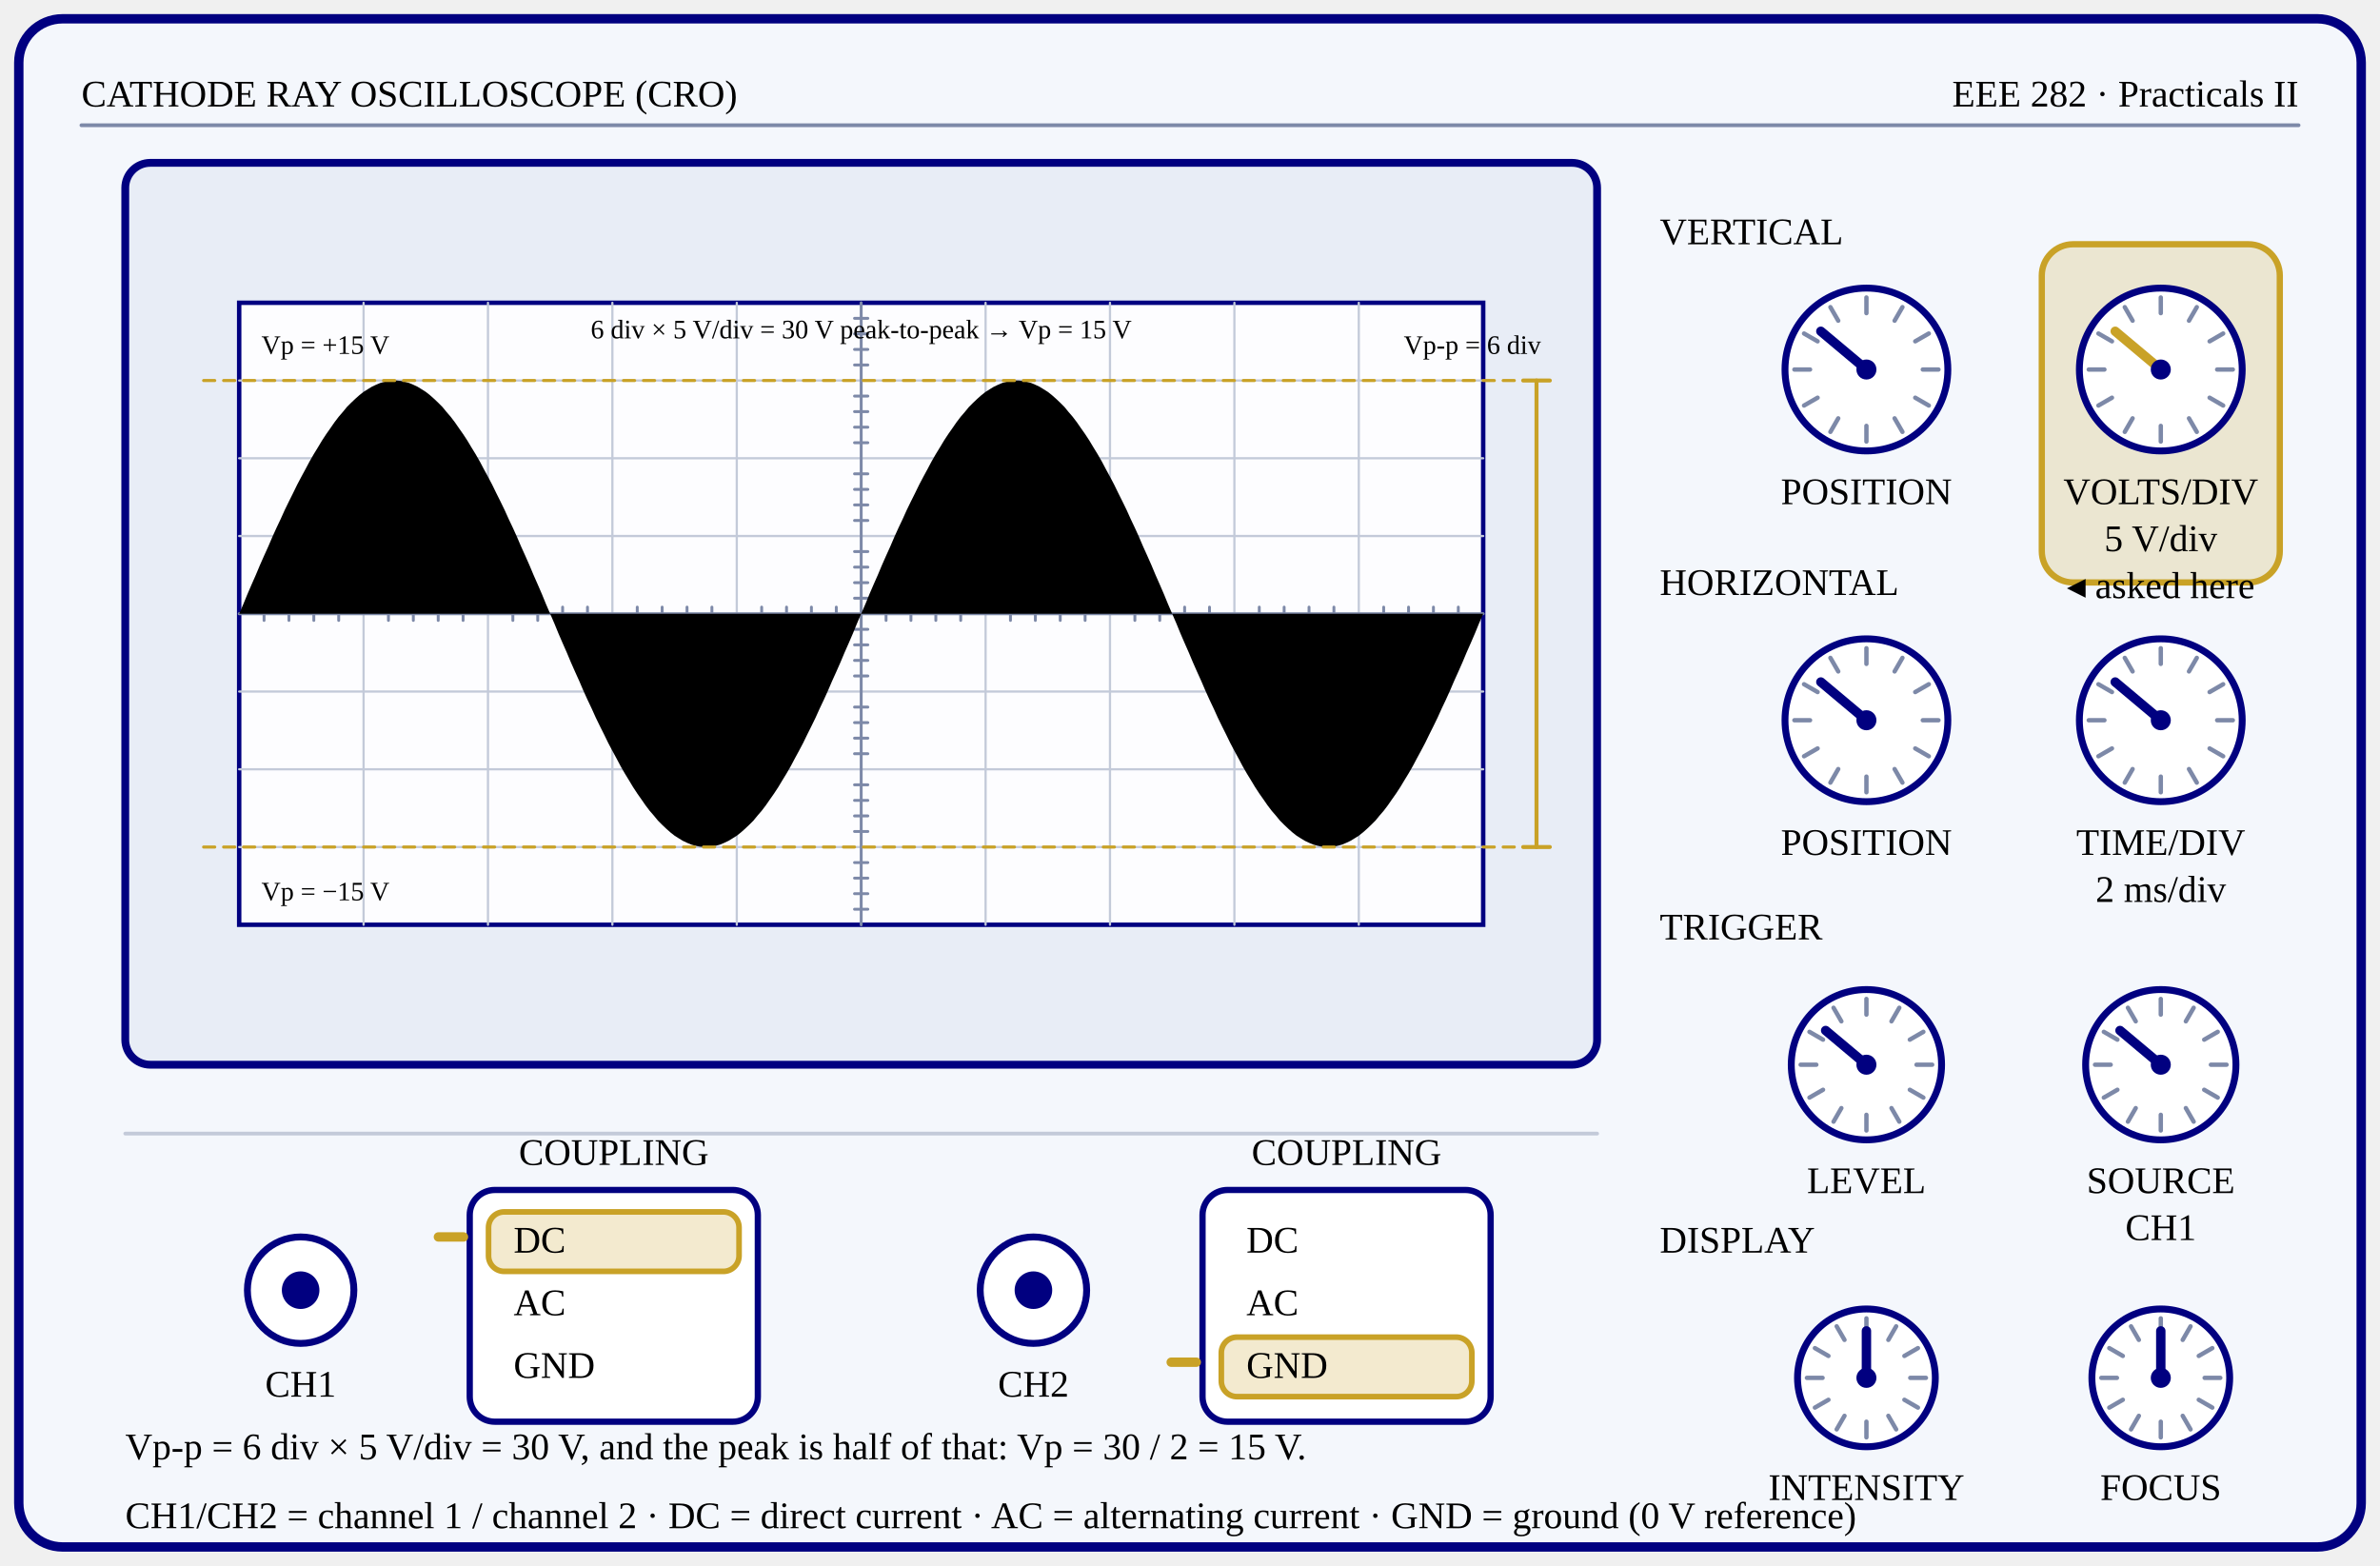
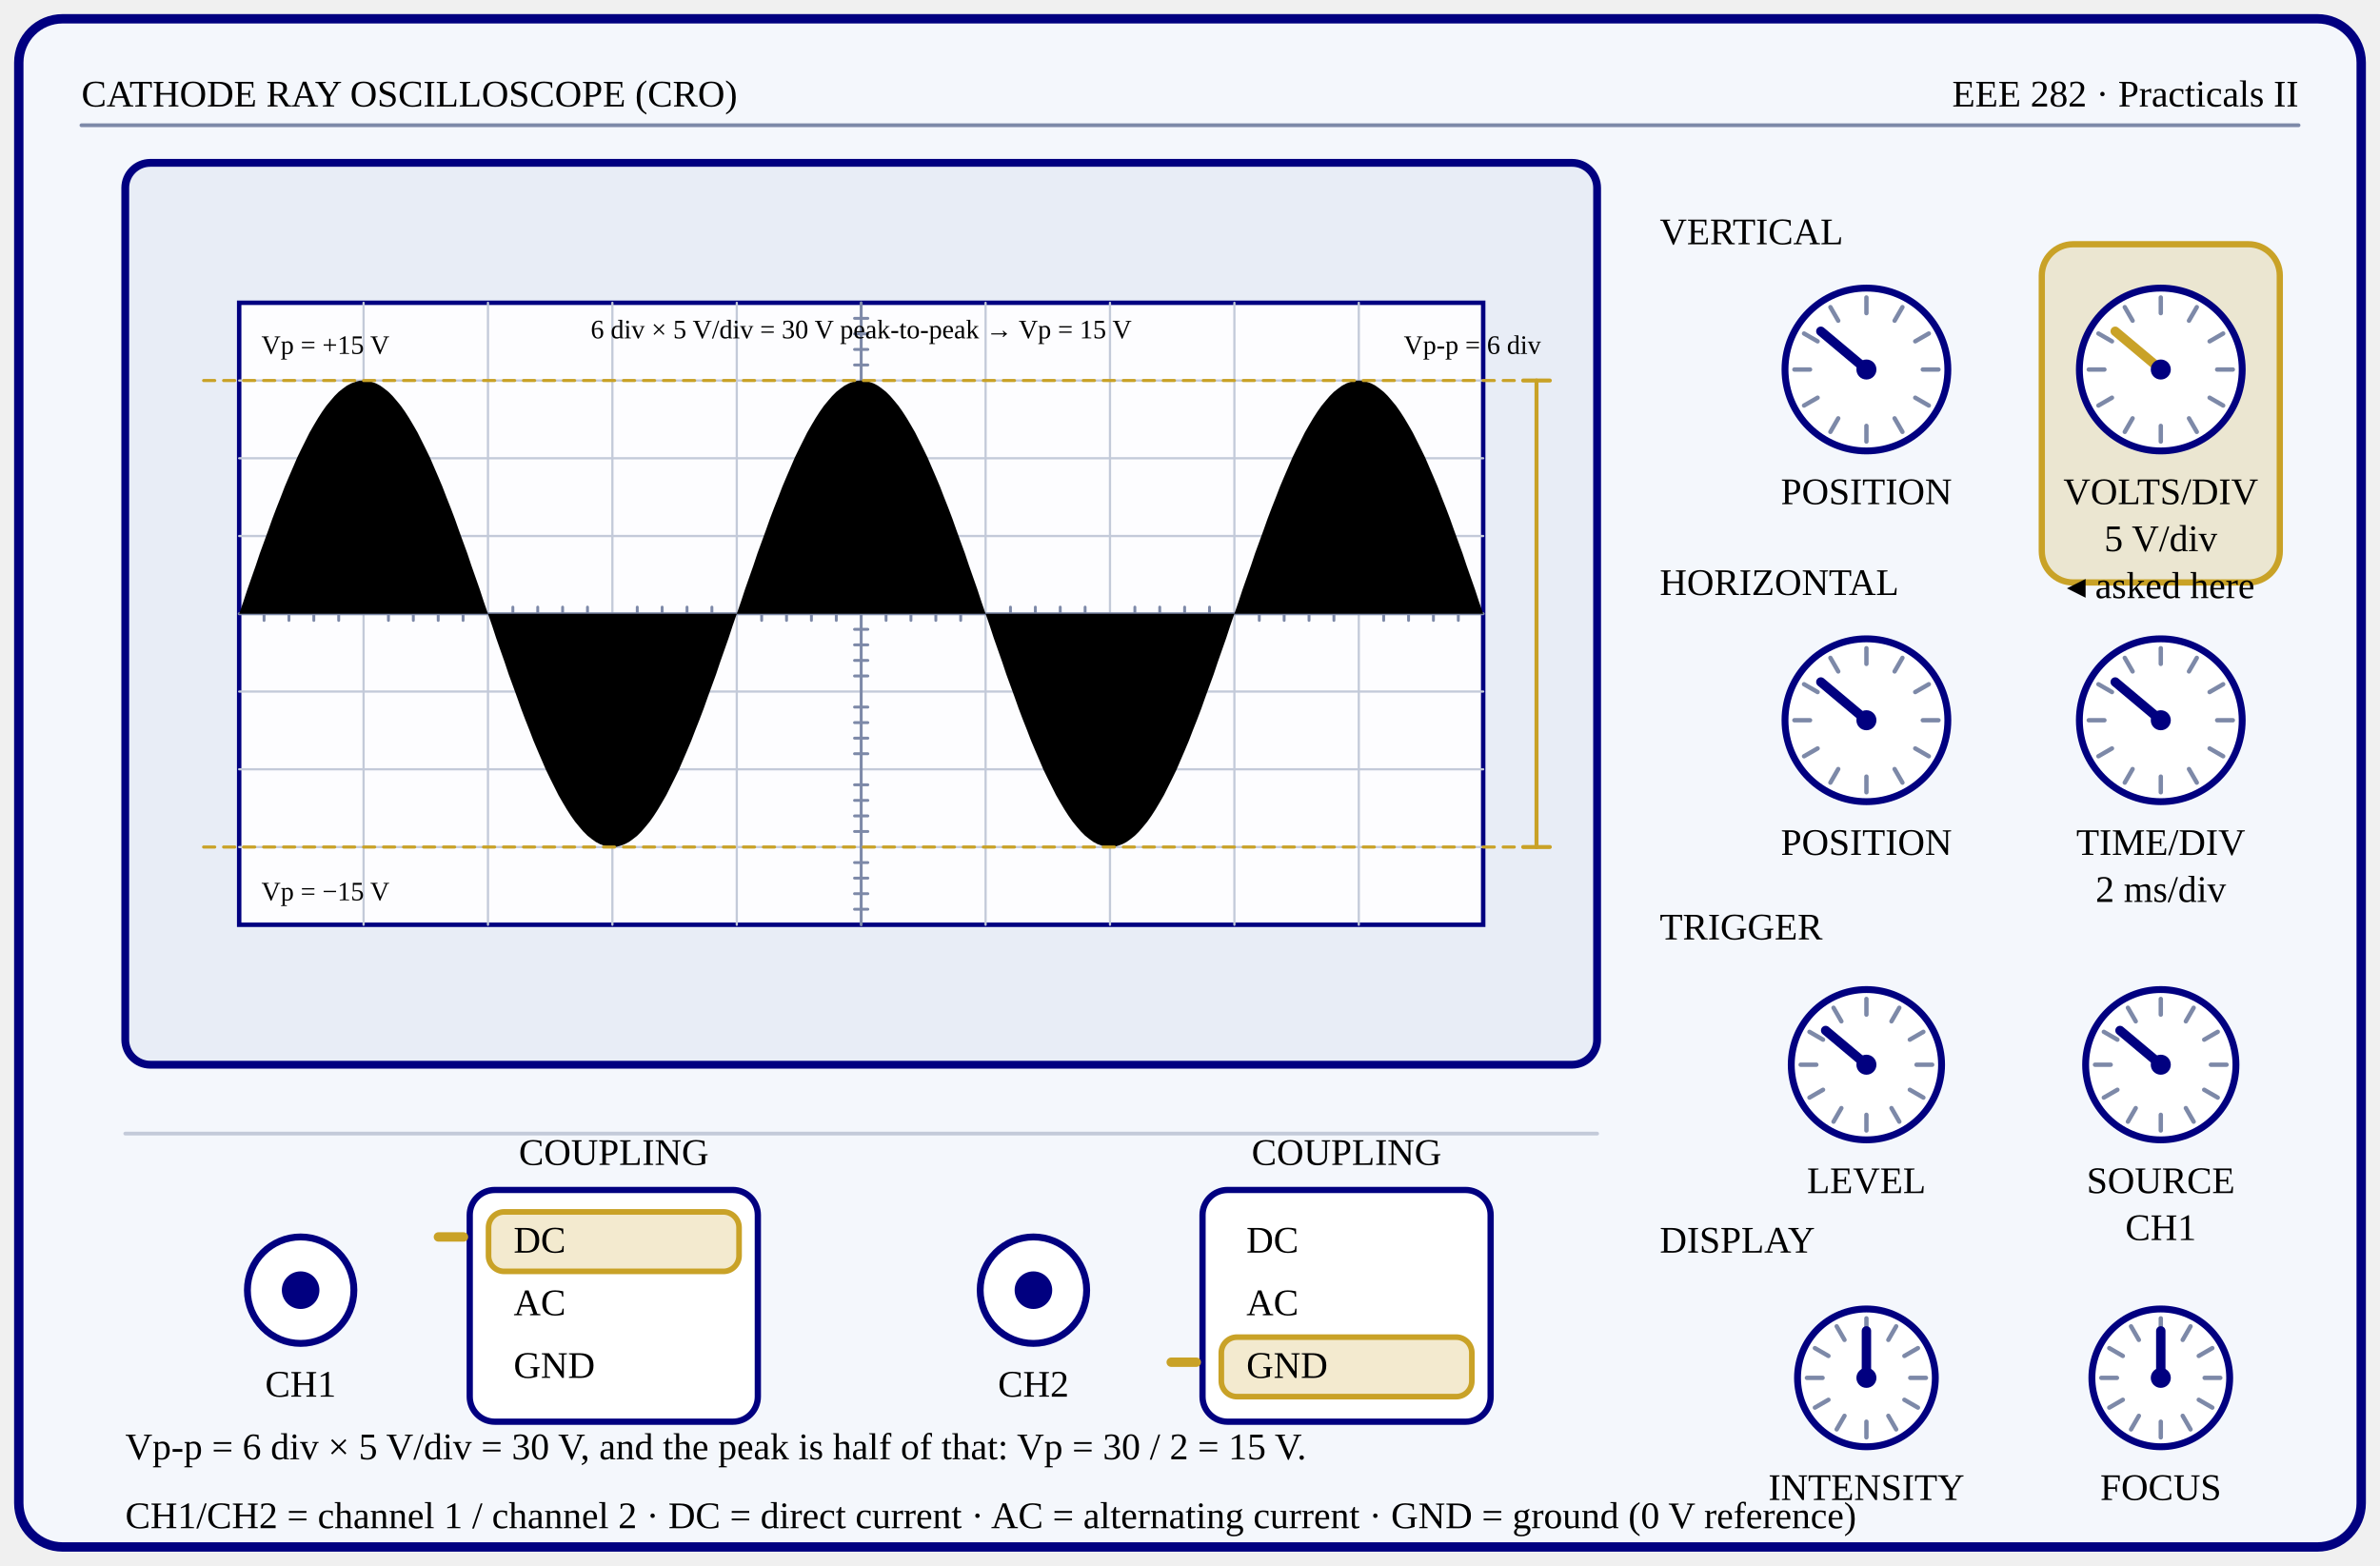
<svg xmlns="http://www.w3.org/2000/svg" class="diagram-svg" viewBox="0 0 760 500" preserveAspectRatio="xMidYMid meet" role="img">
  <rect x="6" y="6" width="748" height="488" rx="14" fill="#f4f7fc" stroke="#010080" stroke-width="3" />
  <text class="tb" x="26" y="34">CATHODE RAY OSCILLOSCOPE (CRO)</text>
  <text class="t11" x="734" y="34" text-anchor="end">EEE 282 · Practicals II</text>
  <line x1="26" y1="40" x2="734" y2="40" stroke="#7d89a8" stroke-width="1.2" stroke-linecap="round" />
  <rect x="40" y="52" width="470" height="288" rx="8" fill="#e8edf6" stroke="#010080" stroke-width="2.5" />
  <svg x="48" y="60" width="454" height="272" viewBox="0 0 640 320" preserveAspectRatio="xMidYMid meet">
    <rect x="40" y="20" width="560" height="280" fill="#fdfdff" stroke="#010080" stroke-width="2" />
    <line x1="96" y1="20" x2="96" y2="300" stroke="#c3cad9" stroke-width="1" stroke-linecap="round" />
    <line x1="152" y1="20" x2="152" y2="300" stroke="#c3cad9" stroke-width="1" stroke-linecap="round" />
    <line x1="208" y1="20" x2="208" y2="300" stroke="#c3cad9" stroke-width="1" stroke-linecap="round" />
    <line x1="264" y1="20" x2="264" y2="300" stroke="#c3cad9" stroke-width="1" stroke-linecap="round" />
    <line x1="320" y1="20" x2="320" y2="300" stroke="#c3cad9" stroke-width="1" stroke-linecap="round" />
    <line x1="376" y1="20" x2="376" y2="300" stroke="#c3cad9" stroke-width="1" stroke-linecap="round" />
    <line x1="432" y1="20" x2="432" y2="300" stroke="#c3cad9" stroke-width="1" stroke-linecap="round" />
    <line x1="488" y1="20" x2="488" y2="300" stroke="#c3cad9" stroke-width="1" stroke-linecap="round" />
    <line x1="544" y1="20" x2="544" y2="300" stroke="#c3cad9" stroke-width="1" stroke-linecap="round" />
    <line x1="40" y1="55" x2="600" y2="55" stroke="#c3cad9" stroke-width="1" stroke-linecap="round" />
    <line x1="40" y1="90" x2="600" y2="90" stroke="#c3cad9" stroke-width="1" stroke-linecap="round" />
    <line x1="40" y1="125" x2="600" y2="125" stroke="#c3cad9" stroke-width="1" stroke-linecap="round" />
    <line x1="40" y1="160" x2="600" y2="160" stroke="#c3cad9" stroke-width="1" stroke-linecap="round" />
    <line x1="40" y1="195" x2="600" y2="195" stroke="#c3cad9" stroke-width="1" stroke-linecap="round" />
    <line x1="40" y1="230" x2="600" y2="230" stroke="#c3cad9" stroke-width="1" stroke-linecap="round" />
    <line x1="40" y1="265" x2="600" y2="265" stroke="#c3cad9" stroke-width="1" stroke-linecap="round" />
    <line x1="40" y1="160" x2="600" y2="160" stroke="#7d89a8" stroke-width="1.3" stroke-linecap="round" />
    <line x1="320" y1="20" x2="320" y2="300" stroke="#7d89a8" stroke-width="1.3" stroke-linecap="round" />
    <line x1="51.2" y1="157" x2="51.2" y2="163" stroke="#7d89a8" stroke-width="1.3" stroke-linecap="round" />
    <line x1="62.4" y1="157" x2="62.4" y2="163" stroke="#7d89a8" stroke-width="1.3" stroke-linecap="round" />
    <line x1="73.6" y1="157" x2="73.6" y2="163" stroke="#7d89a8" stroke-width="1.3" stroke-linecap="round" />
    <line x1="84.8" y1="157" x2="84.8" y2="163" stroke="#7d89a8" stroke-width="1.3" stroke-linecap="round" />
    <line x1="107.2" y1="157" x2="107.2" y2="163" stroke="#7d89a8" stroke-width="1.3" stroke-linecap="round" />
    <line x1="118.4" y1="157" x2="118.4" y2="163" stroke="#7d89a8" stroke-width="1.3" stroke-linecap="round" />
    <line x1="129.6" y1="157" x2="129.6" y2="163" stroke="#7d89a8" stroke-width="1.3" stroke-linecap="round" />
    <line x1="140.8" y1="157" x2="140.8" y2="163" stroke="#7d89a8" stroke-width="1.3" stroke-linecap="round" />
    <line x1="163.2" y1="157" x2="163.2" y2="163" stroke="#7d89a8" stroke-width="1.3" stroke-linecap="round" />
    <line x1="174.4" y1="157" x2="174.4" y2="163" stroke="#7d89a8" stroke-width="1.3" stroke-linecap="round" />
    <line x1="185.6" y1="157" x2="185.6" y2="163" stroke="#7d89a8" stroke-width="1.3" stroke-linecap="round" />
    <line x1="196.8" y1="157" x2="196.8" y2="163" stroke="#7d89a8" stroke-width="1.3" stroke-linecap="round" />
    <line x1="219.2" y1="157" x2="219.2" y2="163" stroke="#7d89a8" stroke-width="1.3" stroke-linecap="round" />
    <line x1="230.4" y1="157" x2="230.4" y2="163" stroke="#7d89a8" stroke-width="1.3" stroke-linecap="round" />
    <line x1="241.6" y1="157" x2="241.6" y2="163" stroke="#7d89a8" stroke-width="1.3" stroke-linecap="round" />
    <line x1="252.8" y1="157" x2="252.8" y2="163" stroke="#7d89a8" stroke-width="1.3" stroke-linecap="round" />
    <line x1="275.2" y1="157" x2="275.2" y2="163" stroke="#7d89a8" stroke-width="1.3" stroke-linecap="round" />
    <line x1="286.4" y1="157" x2="286.4" y2="163" stroke="#7d89a8" stroke-width="1.3" stroke-linecap="round" />
    <line x1="297.6" y1="157" x2="297.6" y2="163" stroke="#7d89a8" stroke-width="1.3" stroke-linecap="round" />
    <line x1="308.8" y1="157" x2="308.8" y2="163" stroke="#7d89a8" stroke-width="1.3" stroke-linecap="round" />
    <line x1="331.2" y1="157" x2="331.2" y2="163" stroke="#7d89a8" stroke-width="1.3" stroke-linecap="round" />
    <line x1="342.4" y1="157" x2="342.4" y2="163" stroke="#7d89a8" stroke-width="1.3" stroke-linecap="round" />
    <line x1="353.6" y1="157" x2="353.6" y2="163" stroke="#7d89a8" stroke-width="1.3" stroke-linecap="round" />
    <line x1="364.8" y1="157" x2="364.8" y2="163" stroke="#7d89a8" stroke-width="1.3" stroke-linecap="round" />
    <line x1="387.2" y1="157" x2="387.2" y2="163" stroke="#7d89a8" stroke-width="1.3" stroke-linecap="round" />
    <line x1="398.4" y1="157" x2="398.4" y2="163" stroke="#7d89a8" stroke-width="1.3" stroke-linecap="round" />
    <line x1="409.6" y1="157" x2="409.6" y2="163" stroke="#7d89a8" stroke-width="1.3" stroke-linecap="round" />
    <line x1="420.8" y1="157" x2="420.8" y2="163" stroke="#7d89a8" stroke-width="1.3" stroke-linecap="round" />
    <line x1="443.2" y1="157" x2="443.2" y2="163" stroke="#7d89a8" stroke-width="1.3" stroke-linecap="round" />
    <line x1="454.4" y1="157" x2="454.4" y2="163" stroke="#7d89a8" stroke-width="1.3" stroke-linecap="round" />
    <line x1="465.6" y1="157" x2="465.6" y2="163" stroke="#7d89a8" stroke-width="1.3" stroke-linecap="round" />
    <line x1="476.8" y1="157" x2="476.8" y2="163" stroke="#7d89a8" stroke-width="1.3" stroke-linecap="round" />
    <line x1="499.2" y1="157" x2="499.2" y2="163" stroke="#7d89a8" stroke-width="1.3" stroke-linecap="round" />
    <line x1="510.4" y1="157" x2="510.4" y2="163" stroke="#7d89a8" stroke-width="1.3" stroke-linecap="round" />
    <line x1="521.6" y1="157" x2="521.6" y2="163" stroke="#7d89a8" stroke-width="1.3" stroke-linecap="round" />
    <line x1="532.8" y1="157" x2="532.8" y2="163" stroke="#7d89a8" stroke-width="1.3" stroke-linecap="round" />
    <line x1="555.2" y1="157" x2="555.2" y2="163" stroke="#7d89a8" stroke-width="1.3" stroke-linecap="round" />
    <line x1="566.4" y1="157" x2="566.4" y2="163" stroke="#7d89a8" stroke-width="1.3" stroke-linecap="round" />
    <line x1="577.6" y1="157" x2="577.6" y2="163" stroke="#7d89a8" stroke-width="1.3" stroke-linecap="round" />
    <line x1="588.8" y1="157" x2="588.8" y2="163" stroke="#7d89a8" stroke-width="1.3" stroke-linecap="round" />
    <line x1="317" y1="27" x2="323" y2="27" stroke="#7d89a8" stroke-width="1.3" stroke-linecap="round" />
    <line x1="317" y1="34" x2="323" y2="34" stroke="#7d89a8" stroke-width="1.3" stroke-linecap="round" />
    <line x1="317" y1="41" x2="323" y2="41" stroke="#7d89a8" stroke-width="1.3" stroke-linecap="round" />
    <line x1="317" y1="48" x2="323" y2="48" stroke="#7d89a8" stroke-width="1.3" stroke-linecap="round" />
    <line x1="317" y1="62" x2="323" y2="62" stroke="#7d89a8" stroke-width="1.3" stroke-linecap="round" />
    <line x1="317" y1="69" x2="323" y2="69" stroke="#7d89a8" stroke-width="1.3" stroke-linecap="round" />
    <line x1="317" y1="76" x2="323" y2="76" stroke="#7d89a8" stroke-width="1.3" stroke-linecap="round" />
    <line x1="317" y1="83" x2="323" y2="83" stroke="#7d89a8" stroke-width="1.3" stroke-linecap="round" />
    <line x1="317" y1="97" x2="323" y2="97" stroke="#7d89a8" stroke-width="1.3" stroke-linecap="round" />
    <line x1="317" y1="104" x2="323" y2="104" stroke="#7d89a8" stroke-width="1.3" stroke-linecap="round" />
    <line x1="317" y1="111" x2="323" y2="111" stroke="#7d89a8" stroke-width="1.3" stroke-linecap="round" />
    <line x1="317" y1="118" x2="323" y2="118" stroke="#7d89a8" stroke-width="1.3" stroke-linecap="round" />
    <line x1="317" y1="132" x2="323" y2="132" stroke="#7d89a8" stroke-width="1.3" stroke-linecap="round" />
    <line x1="317" y1="139" x2="323" y2="139" stroke="#7d89a8" stroke-width="1.3" stroke-linecap="round" />
    <line x1="317" y1="146" x2="323" y2="146" stroke="#7d89a8" stroke-width="1.3" stroke-linecap="round" />
    <line x1="317" y1="153" x2="323" y2="153" stroke="#7d89a8" stroke-width="1.3" stroke-linecap="round" />
    <line x1="317" y1="167" x2="323" y2="167" stroke="#7d89a8" stroke-width="1.3" stroke-linecap="round" />
    <line x1="317" y1="174" x2="323" y2="174" stroke="#7d89a8" stroke-width="1.3" stroke-linecap="round" />
    <line x1="317" y1="181" x2="323" y2="181" stroke="#7d89a8" stroke-width="1.3" stroke-linecap="round" />
    <line x1="317" y1="188" x2="323" y2="188" stroke="#7d89a8" stroke-width="1.3" stroke-linecap="round" />
    <line x1="317" y1="202" x2="323" y2="202" stroke="#7d89a8" stroke-width="1.3" stroke-linecap="round" />
    <line x1="317" y1="209" x2="323" y2="209" stroke="#7d89a8" stroke-width="1.3" stroke-linecap="round" />
    <line x1="317" y1="216" x2="323" y2="216" stroke="#7d89a8" stroke-width="1.3" stroke-linecap="round" />
    <line x1="317" y1="223" x2="323" y2="223" stroke="#7d89a8" stroke-width="1.3" stroke-linecap="round" />
    <line x1="317" y1="237" x2="323" y2="237" stroke="#7d89a8" stroke-width="1.3" stroke-linecap="round" />
    <line x1="317" y1="244" x2="323" y2="244" stroke="#7d89a8" stroke-width="1.3" stroke-linecap="round" />
    <line x1="317" y1="251" x2="323" y2="251" stroke="#7d89a8" stroke-width="1.3" stroke-linecap="round" />
    <line x1="317" y1="258" x2="323" y2="258" stroke="#7d89a8" stroke-width="1.3" stroke-linecap="round" />
    <line x1="317" y1="272" x2="323" y2="272" stroke="#7d89a8" stroke-width="1.3" stroke-linecap="round" />
    <line x1="317" y1="279" x2="323" y2="279" stroke="#7d89a8" stroke-width="1.3" stroke-linecap="round" />
    <line x1="317" y1="286" x2="323" y2="286" stroke="#7d89a8" stroke-width="1.3" stroke-linecap="round" />
    <line x1="317" y1="293" x2="323" y2="293" stroke="#7d89a8" stroke-width="1.3" stroke-linecap="round" />
-     <path class="w" d="M40.0 160.0 L41.9 155.6 L43.7 151.2 L45.6 146.8 L47.5 142.5 L49.3 138.2 L51.2 133.9 L53.1 129.7 L54.9 125.5 L56.8 121.3 L58.7 117.3 L60.5 113.3 L62.4 109.4 L64.3 105.6 L66.1 101.9 L68.0 98.3 L69.9 94.8 L71.7 91.4 L73.6 88.1 L75.5 85.0 L77.3 82.0 L79.2 79.1 L81.1 76.4 L82.9 73.8 L84.8 71.3 L86.7 69.1 L88.5 66.9 L90.4 65.0 L92.3 63.2 L94.1 61.6 L96.0 60.1 L97.9 58.9 L99.7 57.8 L101.6 56.9 L103.5 56.1 L105.3 55.6 L107.2 55.2 L109.1 55.0 L110.9 55.0 L112.8 55.2 L114.7 55.6 L116.5 56.1 L118.4 56.9 L120.3 57.8 L122.1 58.9 L124.0 60.1 L125.9 61.6 L127.7 63.2 L129.6 65.0 L131.5 66.9 L133.3 69.1 L135.2 71.3 L137.1 73.8 L138.9 76.4 L140.8 79.1 L142.7 82.0 L144.5 85.0 L146.4 88.1 L148.3 91.4 L150.1 94.8 L152.0 98.3 L153.9 101.9 L155.7 105.6 L157.6 109.4 L159.5 113.3 L161.3 117.3 L163.2 121.3 L165.1 125.5 L166.9 129.7 L168.8 133.9 L170.7 138.2 L172.5 142.5 L174.4 146.8 L176.3 151.2 L178.1 155.6 L180.0 160.0 L181.9 164.4 L183.7 168.8 L185.6 173.2 L187.5 177.5 L189.3 181.8 L191.2 186.1 L193.1 190.3 L194.9 194.5 L196.8 198.7 L198.7 202.7 L200.5 206.7 L202.4 210.6 L204.3 214.4 L206.1 218.1 L208.0 221.7 L209.9 225.2 L211.7 228.6 L213.6 231.9 L215.5 235.0 L217.3 238.0 L219.2 240.9 L221.1 243.6 L222.9 246.2 L224.8 248.7 L226.7 250.9 L228.5 253.1 L230.4 255.0 L232.3 256.8 L234.1 258.4 L236.0 259.9 L237.9 261.1 L239.7 262.2 L241.6 263.1 L243.5 263.9 L245.3 264.4 L247.2 264.8 L249.1 265.0 L250.9 265.0 L252.8 264.8 L254.7 264.4 L256.5 263.9 L258.4 263.1 L260.3 262.2 L262.1 261.1 L264.0 259.9 L265.9 258.4 L267.7 256.8 L269.6 255.0 L271.5 253.1 L273.3 250.9 L275.2 248.7 L277.1 246.2 L278.9 243.6 L280.8 240.9 L282.7 238.0 L284.5 235.0 L286.4 231.9 L288.3 228.6 L290.1 225.2 L292.0 221.7 L293.9 218.1 L295.7 214.4 L297.6 210.6 L299.5 206.7 L301.3 202.7 L303.2 198.7 L305.1 194.5 L306.9 190.3 L308.8 186.1 L310.7 181.8 L312.5 177.5 L314.4 173.2 L316.3 168.8 L318.1 164.4 L320.0 160.0 L321.9 155.6 L323.7 151.2 L325.6 146.8 L327.5 142.5 L329.3 138.2 L331.2 133.9 L333.1 129.7 L334.9 125.5 L336.8 121.3 L338.7 117.3 L340.5 113.3 L342.4 109.4 L344.3 105.6 L346.1 101.9 L348.0 98.3 L349.9 94.8 L351.7 91.4 L353.6 88.1 L355.5 85.0 L357.3 82.0 L359.2 79.1 L361.1 76.4 L362.9 73.8 L364.8 71.3 L366.7 69.1 L368.5 66.9 L370.4 65.0 L372.3 63.2 L374.1 61.6 L376.0 60.1 L377.9 58.9 L379.7 57.8 L381.6 56.9 L383.5 56.1 L385.3 55.6 L387.2 55.2 L389.1 55.0 L390.9 55.0 L392.8 55.2 L394.7 55.6 L396.5 56.1 L398.4 56.9 L400.3 57.8 L402.1 58.9 L404.0 60.1 L405.9 61.6 L407.7 63.2 L409.6 65.0 L411.5 66.9 L413.3 69.1 L415.2 71.3 L417.1 73.8 L418.9 76.4 L420.8 79.1 L422.7 82.0 L424.5 85.0 L426.4 88.1 L428.3 91.4 L430.1 94.8 L432.0 98.3 L433.9 101.9 L435.7 105.6 L437.6 109.4 L439.5 113.3 L441.3 117.3 L443.2 121.3 L445.1 125.5 L446.9 129.7 L448.8 133.9 L450.7 138.2 L452.5 142.5 L454.4 146.8 L456.3 151.2 L458.1 155.6 L460.0 160.0 L461.9 164.4 L463.7 168.8 L465.6 173.2 L467.5 177.5 L469.3 181.8 L471.2 186.1 L473.1 190.3 L474.9 194.5 L476.8 198.7 L478.7 202.7 L480.5 206.7 L482.4 210.6 L484.3 214.4 L486.1 218.1 L488.0 221.7 L489.9 225.2 L491.7 228.6 L493.6 231.9 L495.5 235.0 L497.3 238.0 L499.2 240.9 L501.1 243.6 L502.9 246.2 L504.8 248.7 L506.7 250.9 L508.5 253.1 L510.4 255.0 L512.3 256.8 L514.1 258.4 L516.0 259.9 L517.9 261.1 L519.7 262.2 L521.6 263.1 L523.5 263.9 L525.3 264.4 L527.2 264.8 L529.1 265.0 L530.9 265.0 L532.8 264.8 L534.7 264.4 L536.5 263.9 L538.4 263.1 L540.3 262.2 L542.1 261.1 L544.0 259.9 L545.9 258.4 L547.7 256.8 L549.6 255.0 L551.5 253.1 L553.3 250.9 L555.2 248.7 L557.1 246.2 L558.9 243.6 L560.8 240.9 L562.7 238.0 L564.5 235.0 L566.4 231.9 L568.3 228.6 L570.1 225.2 L572.0 221.7 L573.9 218.1 L575.7 214.4 L577.6 210.6 L579.5 206.7 L581.3 202.7 L583.2 198.7 L585.1 194.5 L586.9 190.3 L588.8 186.1 L590.7 181.8 L592.5 177.5 L594.4 173.2 L596.3 168.8 L598.1 164.4 L600.0 160.0" />
+     <path class="w" d="M40.0 160.0 L41.9 154.5 L43.7 149.0 L45.6 143.6 L47.5 138.2 L49.3 132.8 L51.2 127.6 L53.1 122.4 L54.9 117.3 L56.8 112.3 L58.7 107.5 L60.5 102.8 L62.4 98.3 L64.3 93.9 L66.1 89.7 L68.0 85.8 L69.9 82.0 L71.7 78.4 L73.6 75.1 L75.5 71.9 L77.3 69.1 L79.2 66.4 L81.1 64.1 L82.9 62.0 L84.8 60.1 L86.7 58.6 L88.5 57.3 L90.4 56.3 L92.3 55.6 L94.1 55.1 L96.0 55.0 L97.9 55.1 L99.7 55.6 L101.6 56.3 L103.5 57.3 L105.3 58.6 L107.2 60.1 L109.1 62.0 L110.9 64.1 L112.8 66.4 L114.7 69.1 L116.5 71.9 L118.4 75.1 L120.3 78.4 L122.1 82.0 L124.0 85.8 L125.9 89.7 L127.7 93.9 L129.6 98.3 L131.5 102.8 L133.3 107.5 L135.2 112.3 L137.1 117.3 L138.9 122.4 L140.8 127.6 L142.7 132.8 L144.5 138.2 L146.4 143.6 L148.3 149.0 L150.1 154.5 L152.0 160.0 L153.9 165.5 L155.7 171.0 L157.6 176.4 L159.5 181.8 L161.3 187.2 L163.2 192.4 L165.1 197.6 L166.9 202.7 L168.8 207.7 L170.7 212.5 L172.5 217.2 L174.4 221.7 L176.3 226.1 L178.1 230.3 L180.0 234.2 L181.9 238.0 L183.7 241.6 L185.6 244.9 L187.5 248.1 L189.3 250.9 L191.2 253.6 L193.1 255.9 L194.9 258.0 L196.8 259.9 L198.7 261.4 L200.5 262.7 L202.4 263.7 L204.3 264.4 L206.1 264.9 L208.0 265.0 L209.9 264.9 L211.7 264.4 L213.6 263.7 L215.5 262.7 L217.3 261.4 L219.2 259.9 L221.1 258.0 L222.9 255.9 L224.8 253.6 L226.7 250.9 L228.5 248.1 L230.4 244.9 L232.3 241.6 L234.1 238.0 L236.0 234.2 L237.9 230.3 L239.7 226.1 L241.6 221.7 L243.5 217.2 L245.3 212.5 L247.2 207.7 L249.1 202.7 L250.9 197.6 L252.8 192.4 L254.7 187.2 L256.5 181.8 L258.4 176.4 L260.3 171.0 L262.1 165.5 L264.0 160.0 L265.9 154.5 L267.7 149.0 L269.6 143.6 L271.5 138.2 L273.3 132.8 L275.2 127.6 L277.1 122.4 L278.9 117.3 L280.8 112.3 L282.7 107.5 L284.5 102.8 L286.4 98.3 L288.3 93.9 L290.1 89.7 L292.0 85.8 L293.9 82.0 L295.7 78.4 L297.6 75.1 L299.5 71.9 L301.3 69.1 L303.2 66.4 L305.1 64.1 L306.9 62.0 L308.8 60.1 L310.7 58.6 L312.5 57.3 L314.4 56.3 L316.3 55.6 L318.1 55.1 L320.0 55.0 L321.9 55.1 L323.7 55.6 L325.6 56.3 L327.5 57.3 L329.3 58.6 L331.2 60.1 L333.1 62.0 L334.9 64.1 L336.8 66.4 L338.7 69.1 L340.5 71.9 L342.4 75.1 L344.3 78.4 L346.1 82.0 L348.0 85.8 L349.9 89.7 L351.7 93.9 L353.6 98.3 L355.5 102.8 L357.3 107.5 L359.2 112.3 L361.1 117.3 L362.9 122.4 L364.8 127.6 L366.7 132.8 L368.5 138.2 L370.4 143.6 L372.3 149.0 L374.1 154.5 L376.0 160.0 L377.9 165.5 L379.7 171.0 L381.6 176.4 L383.5 181.8 L385.3 187.2 L387.2 192.4 L389.1 197.6 L390.9 202.7 L392.8 207.7 L394.7 212.5 L396.5 217.2 L398.4 221.7 L400.3 226.1 L402.1 230.3 L404.0 234.2 L405.9 238.0 L407.7 241.6 L409.6 244.9 L411.5 248.1 L413.3 250.9 L415.2 253.6 L417.1 255.9 L418.9 258.0 L420.8 259.9 L422.7 261.4 L424.5 262.7 L426.4 263.7 L428.3 264.4 L430.1 264.9 L432.0 265.0 L433.9 264.9 L435.7 264.4 L437.6 263.7 L439.5 262.7 L441.3 261.4 L443.2 259.9 L445.1 258.0 L446.9 255.9 L448.8 253.6 L450.7 250.9 L452.5 248.1 L454.4 244.9 L456.3 241.6 L458.1 238.0 L460.0 234.2 L461.9 230.3 L463.7 226.1 L465.6 221.7 L467.5 217.2 L469.3 212.5 L471.2 207.7 L473.1 202.7 L474.9 197.6 L476.8 192.4 L478.7 187.2 L480.5 181.8 L482.4 176.4 L484.3 171.0 L486.1 165.5 L488.0 160.0 L489.9 154.5 L491.7 149.0 L493.6 143.6 L495.5 138.2 L497.3 132.8 L499.2 127.6 L501.1 122.4 L502.9 117.3 L504.8 112.3 L506.7 107.5 L508.5 102.8 L510.4 98.3 L512.3 93.9 L514.1 89.7 L516.0 85.8 L517.9 82.0 L519.7 78.4 L521.6 75.1 L523.5 71.9 L525.3 69.1 L527.2 66.4 L529.1 64.1 L530.9 62.0 L532.8 60.1 L534.7 58.6 L536.5 57.3 L538.4 56.3 L540.3 55.6 L542.1 55.1 L544.0 55.0 L545.9 55.1 L547.7 55.6 L549.6 56.3 L551.5 57.3 L553.3 58.6 L555.2 60.1 L557.1 62.0 L558.9 64.1 L560.8 66.4 L562.7 69.1 L564.5 71.9 L566.4 75.1 L568.3 78.4 L570.1 82.0 L572.0 85.8 L573.9 89.7 L575.7 93.9 L577.6 98.3 L579.5 102.8 L581.3 107.5 L583.2 112.3 L585.1 117.3 L586.9 122.4 L588.8 127.6 L590.7 132.8 L592.5 138.2 L594.4 143.6 L596.3 149.0 L598.1 154.5 L600.0 160.0" />
    <line x1="24" y1="55" x2="616" y2="55" stroke="#C9A227" stroke-width="1.4" stroke-linecap="round" stroke-dasharray="5 4" />
    <line x1="24" y1="265" x2="616" y2="265" stroke="#C9A227" stroke-width="1.4" stroke-linecap="round" stroke-dasharray="5 4" />
    <line x1="624" y1="55" x2="624" y2="265" stroke="#C9A227" stroke-width="1.8" stroke-linecap="round" />
    <line x1="618" y1="55" x2="630" y2="55" stroke="#C9A227" stroke-width="1.8" stroke-linecap="round" />
    <line x1="618" y1="265" x2="630" y2="265" stroke="#C9A227" stroke-width="1.8" stroke-linecap="round" />
    <text class="tg" x="626" y="43" text-anchor="end">Vp-p = 6 div</text>
    <text class="t13" x="50" y="43">Vp = +15 V</text>
    <text class="t13" x="50" y="289">Vp = −15 V</text>
    <text class="t13" x="320" y="36" text-anchor="middle">6 div × 5 V/div = 30 V peak-to-peak → Vp = 15 V</text>
  </svg>
  <text class="tb" x="530" y="78">VERTICAL</text>
  <circle cx="596" cy="118" r="26" fill="#ffffff" stroke="#010080" stroke-width="2.2" />
  <line x1="580.412" y1="109" x2="576.081" y2="106.5" stroke="#7d89a8" stroke-width="1.4" stroke-linecap="round" />
  <line x1="587" y1="102.412" x2="584.5" y2="98.081" stroke="#7d89a8" stroke-width="1.4" stroke-linecap="round" />
  <line x1="596" y1="100" x2="596" y2="95" stroke="#7d89a8" stroke-width="1.4" stroke-linecap="round" />
  <line x1="605" y1="102.412" x2="607.5" y2="98.081" stroke="#7d89a8" stroke-width="1.4" stroke-linecap="round" />
  <line x1="611.588" y1="109" x2="615.919" y2="106.5" stroke="#7d89a8" stroke-width="1.4" stroke-linecap="round" />
  <line x1="614" y1="118" x2="619" y2="118" stroke="#7d89a8" stroke-width="1.4" stroke-linecap="round" />
  <line x1="611.588" y1="127" x2="615.919" y2="129.5" stroke="#7d89a8" stroke-width="1.4" stroke-linecap="round" />
  <line x1="605" y1="133.588" x2="607.5" y2="137.919" stroke="#7d89a8" stroke-width="1.4" stroke-linecap="round" />
  <line x1="596" y1="136" x2="596" y2="141" stroke="#7d89a8" stroke-width="1.4" stroke-linecap="round" />
  <line x1="587" y1="133.588" x2="584.5" y2="137.919" stroke="#7d89a8" stroke-width="1.4" stroke-linecap="round" />
  <line x1="580.412" y1="127" x2="576.081" y2="129.5" stroke="#7d89a8" stroke-width="1.4" stroke-linecap="round" />
  <line x1="578" y1="118" x2="573" y2="118" stroke="#7d89a8" stroke-width="1.4" stroke-linecap="round" />
  <line x1="596" y1="118" x2="581.445" y2="105.787" stroke="#010080" stroke-width="3" stroke-linecap="round" />
  <circle cx="596" cy="118" r="3.2" fill="#010080" />
  <text class="tb" x="596" y="161" text-anchor="middle">POSITION</text>
  <rect x="652" y="78" width="76" height="108" rx="10" fill="rgba(201,162,39,0.20)" stroke="#C9A227" stroke-width="2" />
  <circle cx="690" cy="118" r="26" fill="#ffffff" stroke="#010080" stroke-width="2.2" />
  <line x1="674.412" y1="109" x2="670.081" y2="106.5" stroke="#7d89a8" stroke-width="1.4" stroke-linecap="round" />
  <line x1="681" y1="102.412" x2="678.5" y2="98.081" stroke="#7d89a8" stroke-width="1.4" stroke-linecap="round" />
  <line x1="690" y1="100" x2="690" y2="95" stroke="#7d89a8" stroke-width="1.4" stroke-linecap="round" />
  <line x1="699" y1="102.412" x2="701.5" y2="98.081" stroke="#7d89a8" stroke-width="1.4" stroke-linecap="round" />
  <line x1="705.588" y1="109" x2="709.919" y2="106.5" stroke="#7d89a8" stroke-width="1.4" stroke-linecap="round" />
  <line x1="708" y1="118" x2="713" y2="118" stroke="#7d89a8" stroke-width="1.4" stroke-linecap="round" />
  <line x1="705.588" y1="127" x2="709.919" y2="129.5" stroke="#7d89a8" stroke-width="1.4" stroke-linecap="round" />
  <line x1="699" y1="133.588" x2="701.5" y2="137.919" stroke="#7d89a8" stroke-width="1.4" stroke-linecap="round" />
  <line x1="690" y1="136" x2="690" y2="141" stroke="#7d89a8" stroke-width="1.4" stroke-linecap="round" />
  <line x1="681" y1="133.588" x2="678.5" y2="137.919" stroke="#7d89a8" stroke-width="1.4" stroke-linecap="round" />
  <line x1="674.412" y1="127" x2="670.081" y2="129.5" stroke="#7d89a8" stroke-width="1.4" stroke-linecap="round" />
  <line x1="672" y1="118" x2="667" y2="118" stroke="#7d89a8" stroke-width="1.4" stroke-linecap="round" />
  <line x1="690" y1="118" x2="675.445" y2="105.787" stroke="#C9A227" stroke-width="3" stroke-linecap="round" />
  <circle cx="690" cy="118" r="3.2" fill="#010080" />
  <text class="tg" x="690" y="161" text-anchor="middle">VOLTS/DIV</text>
  <text class="t11" x="690" y="176" text-anchor="middle">5 V/div</text>
  <text class="tg" x="690" y="191" text-anchor="middle">◂ asked here</text>
  <text class="tb" x="530" y="190">HORIZONTAL</text>
  <circle cx="596" cy="230" r="26" fill="#ffffff" stroke="#010080" stroke-width="2.2" />
  <line x1="580.412" y1="221" x2="576.081" y2="218.5" stroke="#7d89a8" stroke-width="1.4" stroke-linecap="round" />
  <line x1="587" y1="214.412" x2="584.5" y2="210.081" stroke="#7d89a8" stroke-width="1.4" stroke-linecap="round" />
  <line x1="596" y1="212" x2="596" y2="207" stroke="#7d89a8" stroke-width="1.4" stroke-linecap="round" />
  <line x1="605" y1="214.412" x2="607.5" y2="210.081" stroke="#7d89a8" stroke-width="1.4" stroke-linecap="round" />
  <line x1="611.588" y1="221" x2="615.919" y2="218.5" stroke="#7d89a8" stroke-width="1.4" stroke-linecap="round" />
  <line x1="614" y1="230" x2="619" y2="230" stroke="#7d89a8" stroke-width="1.4" stroke-linecap="round" />
  <line x1="611.588" y1="239" x2="615.919" y2="241.5" stroke="#7d89a8" stroke-width="1.4" stroke-linecap="round" />
  <line x1="605" y1="245.588" x2="607.5" y2="249.919" stroke="#7d89a8" stroke-width="1.4" stroke-linecap="round" />
  <line x1="596" y1="248" x2="596" y2="253" stroke="#7d89a8" stroke-width="1.4" stroke-linecap="round" />
  <line x1="587" y1="245.588" x2="584.5" y2="249.919" stroke="#7d89a8" stroke-width="1.4" stroke-linecap="round" />
  <line x1="580.412" y1="239" x2="576.081" y2="241.5" stroke="#7d89a8" stroke-width="1.4" stroke-linecap="round" />
  <line x1="578" y1="230" x2="573" y2="230" stroke="#7d89a8" stroke-width="1.4" stroke-linecap="round" />
  <line x1="596" y1="230" x2="581.445" y2="217.787" stroke="#010080" stroke-width="3" stroke-linecap="round" />
  <circle cx="596" cy="230" r="3.2" fill="#010080" />
  <text class="tb" x="596" y="273" text-anchor="middle">POSITION</text>
  <circle cx="690" cy="230" r="26" fill="#ffffff" stroke="#010080" stroke-width="2.2" />
  <line x1="674.412" y1="221" x2="670.081" y2="218.5" stroke="#7d89a8" stroke-width="1.4" stroke-linecap="round" />
  <line x1="681" y1="214.412" x2="678.5" y2="210.081" stroke="#7d89a8" stroke-width="1.4" stroke-linecap="round" />
  <line x1="690" y1="212" x2="690" y2="207" stroke="#7d89a8" stroke-width="1.4" stroke-linecap="round" />
  <line x1="699" y1="214.412" x2="701.5" y2="210.081" stroke="#7d89a8" stroke-width="1.4" stroke-linecap="round" />
  <line x1="705.588" y1="221" x2="709.919" y2="218.5" stroke="#7d89a8" stroke-width="1.4" stroke-linecap="round" />
  <line x1="708" y1="230" x2="713" y2="230" stroke="#7d89a8" stroke-width="1.4" stroke-linecap="round" />
  <line x1="705.588" y1="239" x2="709.919" y2="241.5" stroke="#7d89a8" stroke-width="1.4" stroke-linecap="round" />
  <line x1="699" y1="245.588" x2="701.5" y2="249.919" stroke="#7d89a8" stroke-width="1.4" stroke-linecap="round" />
  <line x1="690" y1="248" x2="690" y2="253" stroke="#7d89a8" stroke-width="1.4" stroke-linecap="round" />
  <line x1="681" y1="245.588" x2="678.5" y2="249.919" stroke="#7d89a8" stroke-width="1.4" stroke-linecap="round" />
  <line x1="674.412" y1="239" x2="670.081" y2="241.5" stroke="#7d89a8" stroke-width="1.4" stroke-linecap="round" />
  <line x1="672" y1="230" x2="667" y2="230" stroke="#7d89a8" stroke-width="1.4" stroke-linecap="round" />
  <line x1="690" y1="230" x2="675.445" y2="217.787" stroke="#010080" stroke-width="3" stroke-linecap="round" />
  <circle cx="690" cy="230" r="3.2" fill="#010080" />
  <text class="tb" x="690" y="273" text-anchor="middle">TIME/DIV</text>
  <text class="t11" x="690" y="288" text-anchor="middle">2 ms/div</text>
  <text class="tb" x="530" y="300">TRIGGER</text>
  <circle cx="596" cy="340" r="24" fill="#ffffff" stroke="#010080" stroke-width="2.2" />
  <line x1="582.144" y1="332" x2="577.813" y2="329.5" stroke="#7d89a8" stroke-width="1.4" stroke-linecap="round" />
  <line x1="588" y1="326.144" x2="585.5" y2="321.813" stroke="#7d89a8" stroke-width="1.4" stroke-linecap="round" />
  <line x1="596" y1="324" x2="596" y2="319" stroke="#7d89a8" stroke-width="1.4" stroke-linecap="round" />
  <line x1="604" y1="326.144" x2="606.5" y2="321.813" stroke="#7d89a8" stroke-width="1.4" stroke-linecap="round" />
  <line x1="609.856" y1="332" x2="614.187" y2="329.5" stroke="#7d89a8" stroke-width="1.4" stroke-linecap="round" />
  <line x1="612" y1="340" x2="617" y2="340" stroke="#7d89a8" stroke-width="1.4" stroke-linecap="round" />
  <line x1="609.856" y1="348" x2="614.187" y2="350.5" stroke="#7d89a8" stroke-width="1.4" stroke-linecap="round" />
  <line x1="604" y1="353.856" x2="606.5" y2="358.187" stroke="#7d89a8" stroke-width="1.4" stroke-linecap="round" />
  <line x1="596" y1="356" x2="596" y2="361" stroke="#7d89a8" stroke-width="1.4" stroke-linecap="round" />
  <line x1="588" y1="353.856" x2="585.5" y2="358.187" stroke="#7d89a8" stroke-width="1.4" stroke-linecap="round" />
  <line x1="582.144" y1="348" x2="577.813" y2="350.5" stroke="#7d89a8" stroke-width="1.4" stroke-linecap="round" />
  <line x1="580" y1="340" x2="575" y2="340" stroke="#7d89a8" stroke-width="1.4" stroke-linecap="round" />
  <line x1="596" y1="340" x2="582.977" y2="329.073" stroke="#010080" stroke-width="3" stroke-linecap="round" />
  <circle cx="596" cy="340" r="3.2" fill="#010080" />
  <text class="tb" x="596" y="381" text-anchor="middle">LEVEL</text>
  <circle cx="690" cy="340" r="24" fill="#ffffff" stroke="#010080" stroke-width="2.2" />
  <line x1="676.144" y1="332" x2="671.813" y2="329.5" stroke="#7d89a8" stroke-width="1.4" stroke-linecap="round" />
  <line x1="682" y1="326.144" x2="679.5" y2="321.813" stroke="#7d89a8" stroke-width="1.4" stroke-linecap="round" />
  <line x1="690" y1="324" x2="690" y2="319" stroke="#7d89a8" stroke-width="1.4" stroke-linecap="round" />
  <line x1="698" y1="326.144" x2="700.5" y2="321.813" stroke="#7d89a8" stroke-width="1.4" stroke-linecap="round" />
  <line x1="703.856" y1="332" x2="708.187" y2="329.5" stroke="#7d89a8" stroke-width="1.4" stroke-linecap="round" />
  <line x1="706" y1="340" x2="711" y2="340" stroke="#7d89a8" stroke-width="1.4" stroke-linecap="round" />
  <line x1="703.856" y1="348" x2="708.187" y2="350.5" stroke="#7d89a8" stroke-width="1.4" stroke-linecap="round" />
  <line x1="698" y1="353.856" x2="700.5" y2="358.187" stroke="#7d89a8" stroke-width="1.4" stroke-linecap="round" />
  <line x1="690" y1="356" x2="690" y2="361" stroke="#7d89a8" stroke-width="1.4" stroke-linecap="round" />
  <line x1="682" y1="353.856" x2="679.5" y2="358.187" stroke="#7d89a8" stroke-width="1.4" stroke-linecap="round" />
  <line x1="676.144" y1="348" x2="671.813" y2="350.5" stroke="#7d89a8" stroke-width="1.4" stroke-linecap="round" />
  <line x1="674" y1="340" x2="669" y2="340" stroke="#7d89a8" stroke-width="1.4" stroke-linecap="round" />
  <line x1="690" y1="340" x2="676.977" y2="329.073" stroke="#010080" stroke-width="3" stroke-linecap="round" />
  <circle cx="690" cy="340" r="3.2" fill="#010080" />
  <text class="tb" x="690" y="381" text-anchor="middle">SOURCE</text>
  <text class="t11" x="690" y="396" text-anchor="middle">CH1</text>
  <text class="tb" x="530" y="400">DISPLAY</text>
  <circle cx="596" cy="440" r="22" fill="#ffffff" stroke="#010080" stroke-width="2.2" />
  <line x1="583.876" y1="433" x2="579.546" y2="430.5" stroke="#7d89a8" stroke-width="1.4" stroke-linecap="round" />
  <line x1="589" y1="427.876" x2="586.5" y2="423.546" stroke="#7d89a8" stroke-width="1.4" stroke-linecap="round" />
  <line x1="596" y1="426" x2="596" y2="421" stroke="#7d89a8" stroke-width="1.4" stroke-linecap="round" />
  <line x1="603" y1="427.876" x2="605.5" y2="423.546" stroke="#7d89a8" stroke-width="1.4" stroke-linecap="round" />
  <line x1="608.124" y1="433" x2="612.454" y2="430.5" stroke="#7d89a8" stroke-width="1.4" stroke-linecap="round" />
  <line x1="610" y1="440" x2="615" y2="440" stroke="#7d89a8" stroke-width="1.4" stroke-linecap="round" />
  <line x1="608.124" y1="447" x2="612.454" y2="449.5" stroke="#7d89a8" stroke-width="1.4" stroke-linecap="round" />
  <line x1="603" y1="452.124" x2="605.5" y2="456.454" stroke="#7d89a8" stroke-width="1.4" stroke-linecap="round" />
  <line x1="596" y1="454" x2="596" y2="459" stroke="#7d89a8" stroke-width="1.4" stroke-linecap="round" />
  <line x1="589" y1="452.124" x2="586.5" y2="456.454" stroke="#7d89a8" stroke-width="1.4" stroke-linecap="round" />
  <line x1="583.876" y1="447" x2="579.546" y2="449.5" stroke="#7d89a8" stroke-width="1.4" stroke-linecap="round" />
  <line x1="582" y1="440" x2="577" y2="440" stroke="#7d89a8" stroke-width="1.4" stroke-linecap="round" />
  <line x1="596" y1="440" x2="596" y2="425" stroke="#010080" stroke-width="3" stroke-linecap="round" />
  <circle cx="596" cy="440" r="3.2" fill="#010080" />
  <text class="tb" x="596" y="479" text-anchor="middle">INTENSITY</text>
  <circle cx="690" cy="440" r="22" fill="#ffffff" stroke="#010080" stroke-width="2.2" />
  <line x1="677.876" y1="433" x2="673.546" y2="430.5" stroke="#7d89a8" stroke-width="1.4" stroke-linecap="round" />
  <line x1="683" y1="427.876" x2="680.5" y2="423.546" stroke="#7d89a8" stroke-width="1.4" stroke-linecap="round" />
  <line x1="690" y1="426" x2="690" y2="421" stroke="#7d89a8" stroke-width="1.4" stroke-linecap="round" />
  <line x1="697" y1="427.876" x2="699.5" y2="423.546" stroke="#7d89a8" stroke-width="1.4" stroke-linecap="round" />
  <line x1="702.124" y1="433" x2="706.454" y2="430.5" stroke="#7d89a8" stroke-width="1.4" stroke-linecap="round" />
  <line x1="704" y1="440" x2="709" y2="440" stroke="#7d89a8" stroke-width="1.4" stroke-linecap="round" />
  <line x1="702.124" y1="447" x2="706.454" y2="449.5" stroke="#7d89a8" stroke-width="1.4" stroke-linecap="round" />
  <line x1="697" y1="452.124" x2="699.5" y2="456.454" stroke="#7d89a8" stroke-width="1.4" stroke-linecap="round" />
  <line x1="690" y1="454" x2="690" y2="459" stroke="#7d89a8" stroke-width="1.4" stroke-linecap="round" />
  <line x1="683" y1="452.124" x2="680.5" y2="456.454" stroke="#7d89a8" stroke-width="1.4" stroke-linecap="round" />
  <line x1="677.876" y1="447" x2="673.546" y2="449.5" stroke="#7d89a8" stroke-width="1.4" stroke-linecap="round" />
  <line x1="676" y1="440" x2="671" y2="440" stroke="#7d89a8" stroke-width="1.4" stroke-linecap="round" />
  <line x1="690" y1="440" x2="690" y2="425" stroke="#010080" stroke-width="3" stroke-linecap="round" />
  <circle cx="690" cy="440" r="3.2" fill="#010080" />
  <text class="tb" x="690" y="479" text-anchor="middle">FOCUS</text>
  <line x1="40" y1="362" x2="510" y2="362" stroke="#c3cad9" stroke-width="1.2" stroke-linecap="round" />
  <circle cx="96" cy="412" r="17" fill="#ffffff" stroke="#010080" stroke-width="2.2" />
  <circle cx="96" cy="412" r="6" fill="#010080" />
  <text class="tb" x="96" y="446" text-anchor="middle">CH1</text>
  <rect x="150" y="380" width="92" height="74" rx="8" fill="#ffffff" stroke="#010080" stroke-width="2" />
  <text class="tb" x="196" y="372" text-anchor="middle">COUPLING</text>
  <rect x="156" y="387" width="80" height="19" rx="5" fill="rgba(201,162,39,0.22)" stroke="#C9A227" stroke-width="1.8" />
  <text class="tg" x="164" y="400">DC</text>
  <text class="t12" x="164" y="420">AC</text>
  <text class="t12" x="164" y="440">GND</text>
  <line x1="140" y1="395" x2="148" y2="395" stroke="#C9A227" stroke-width="3" stroke-linecap="round" />
  <circle cx="330" cy="412" r="17" fill="#ffffff" stroke="#010080" stroke-width="2.2" />
  <circle cx="330" cy="412" r="6" fill="#010080" />
  <text class="tb" x="330" y="446" text-anchor="middle">CH2</text>
  <rect x="384" y="380" width="92" height="74" rx="8" fill="#ffffff" stroke="#010080" stroke-width="2" />
  <text class="tb" x="430" y="372" text-anchor="middle">COUPLING</text>
  <text class="t12" x="398" y="400">DC</text>
  <text class="t12" x="398" y="420">AC</text>
  <rect x="390" y="427" width="80" height="19" rx="5" fill="rgba(201,162,39,0.22)" stroke="#C9A227" stroke-width="1.8" />
  <text class="tg" x="398" y="440">GND</text>
  <line x1="374" y1="435" x2="382" y2="435" stroke="#C9A227" stroke-width="3" stroke-linecap="round" />
  <text class="t12" x="40" y="466">Vp-p = 6 div × 5 V/div = 30 V, and the peak is half of that: Vp = 30 / 2 = 15 V.</text>
  <text class="t10" x="40" y="488">CH1/CH2 = channel 1 / channel 2   ·   DC = direct current   ·   AC = alternating current   ·   GND = ground (0 V reference)</text>
</svg>
